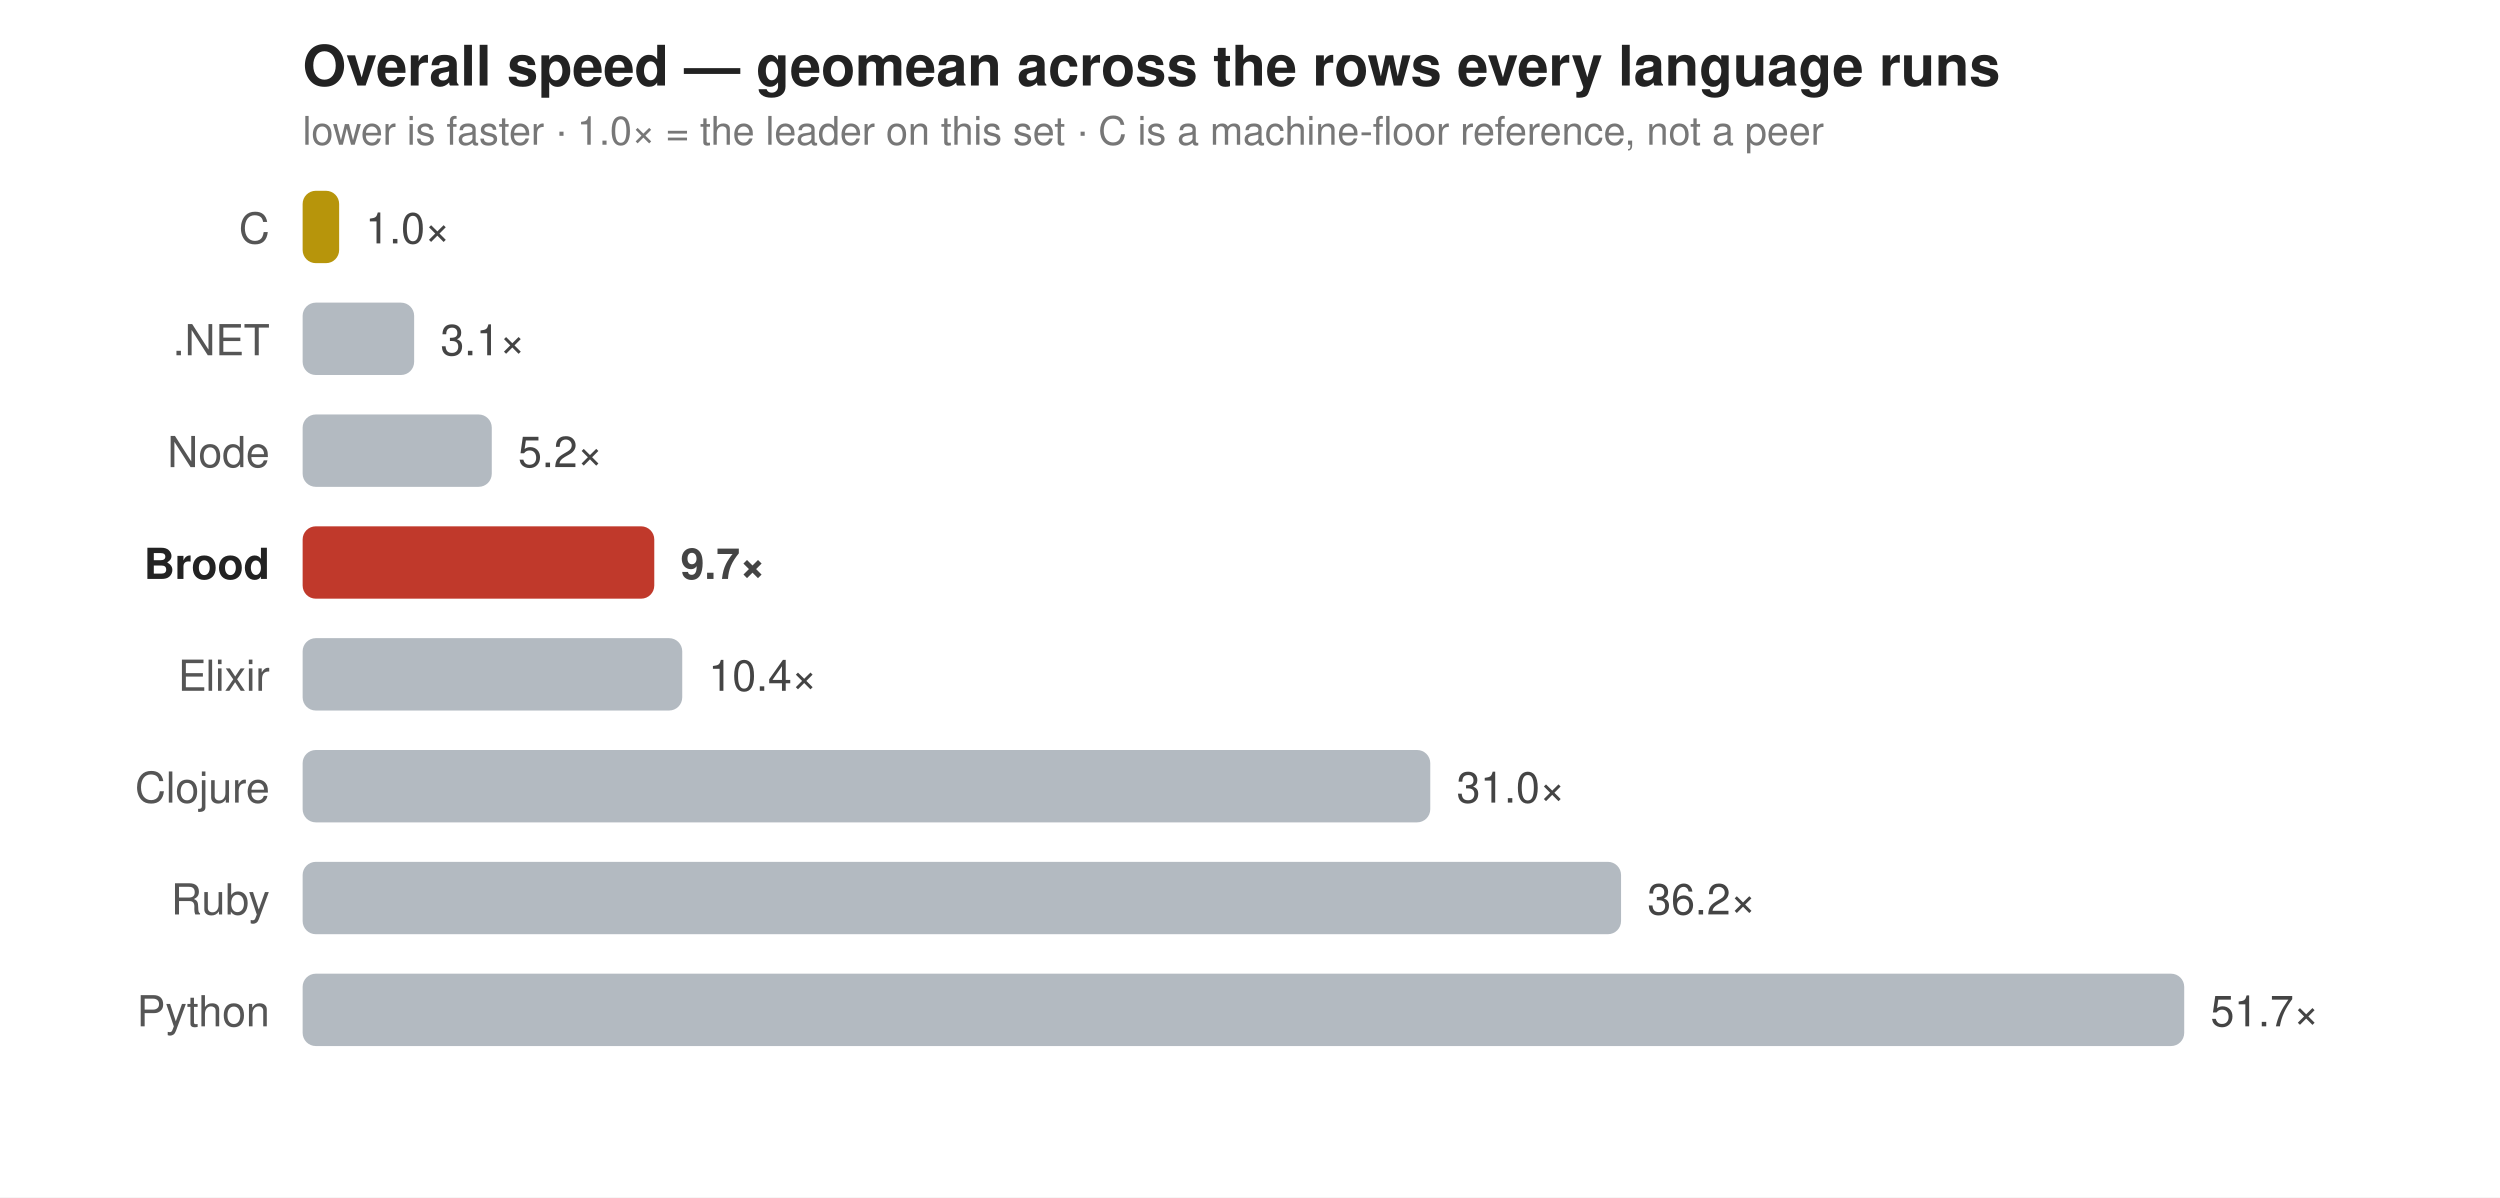
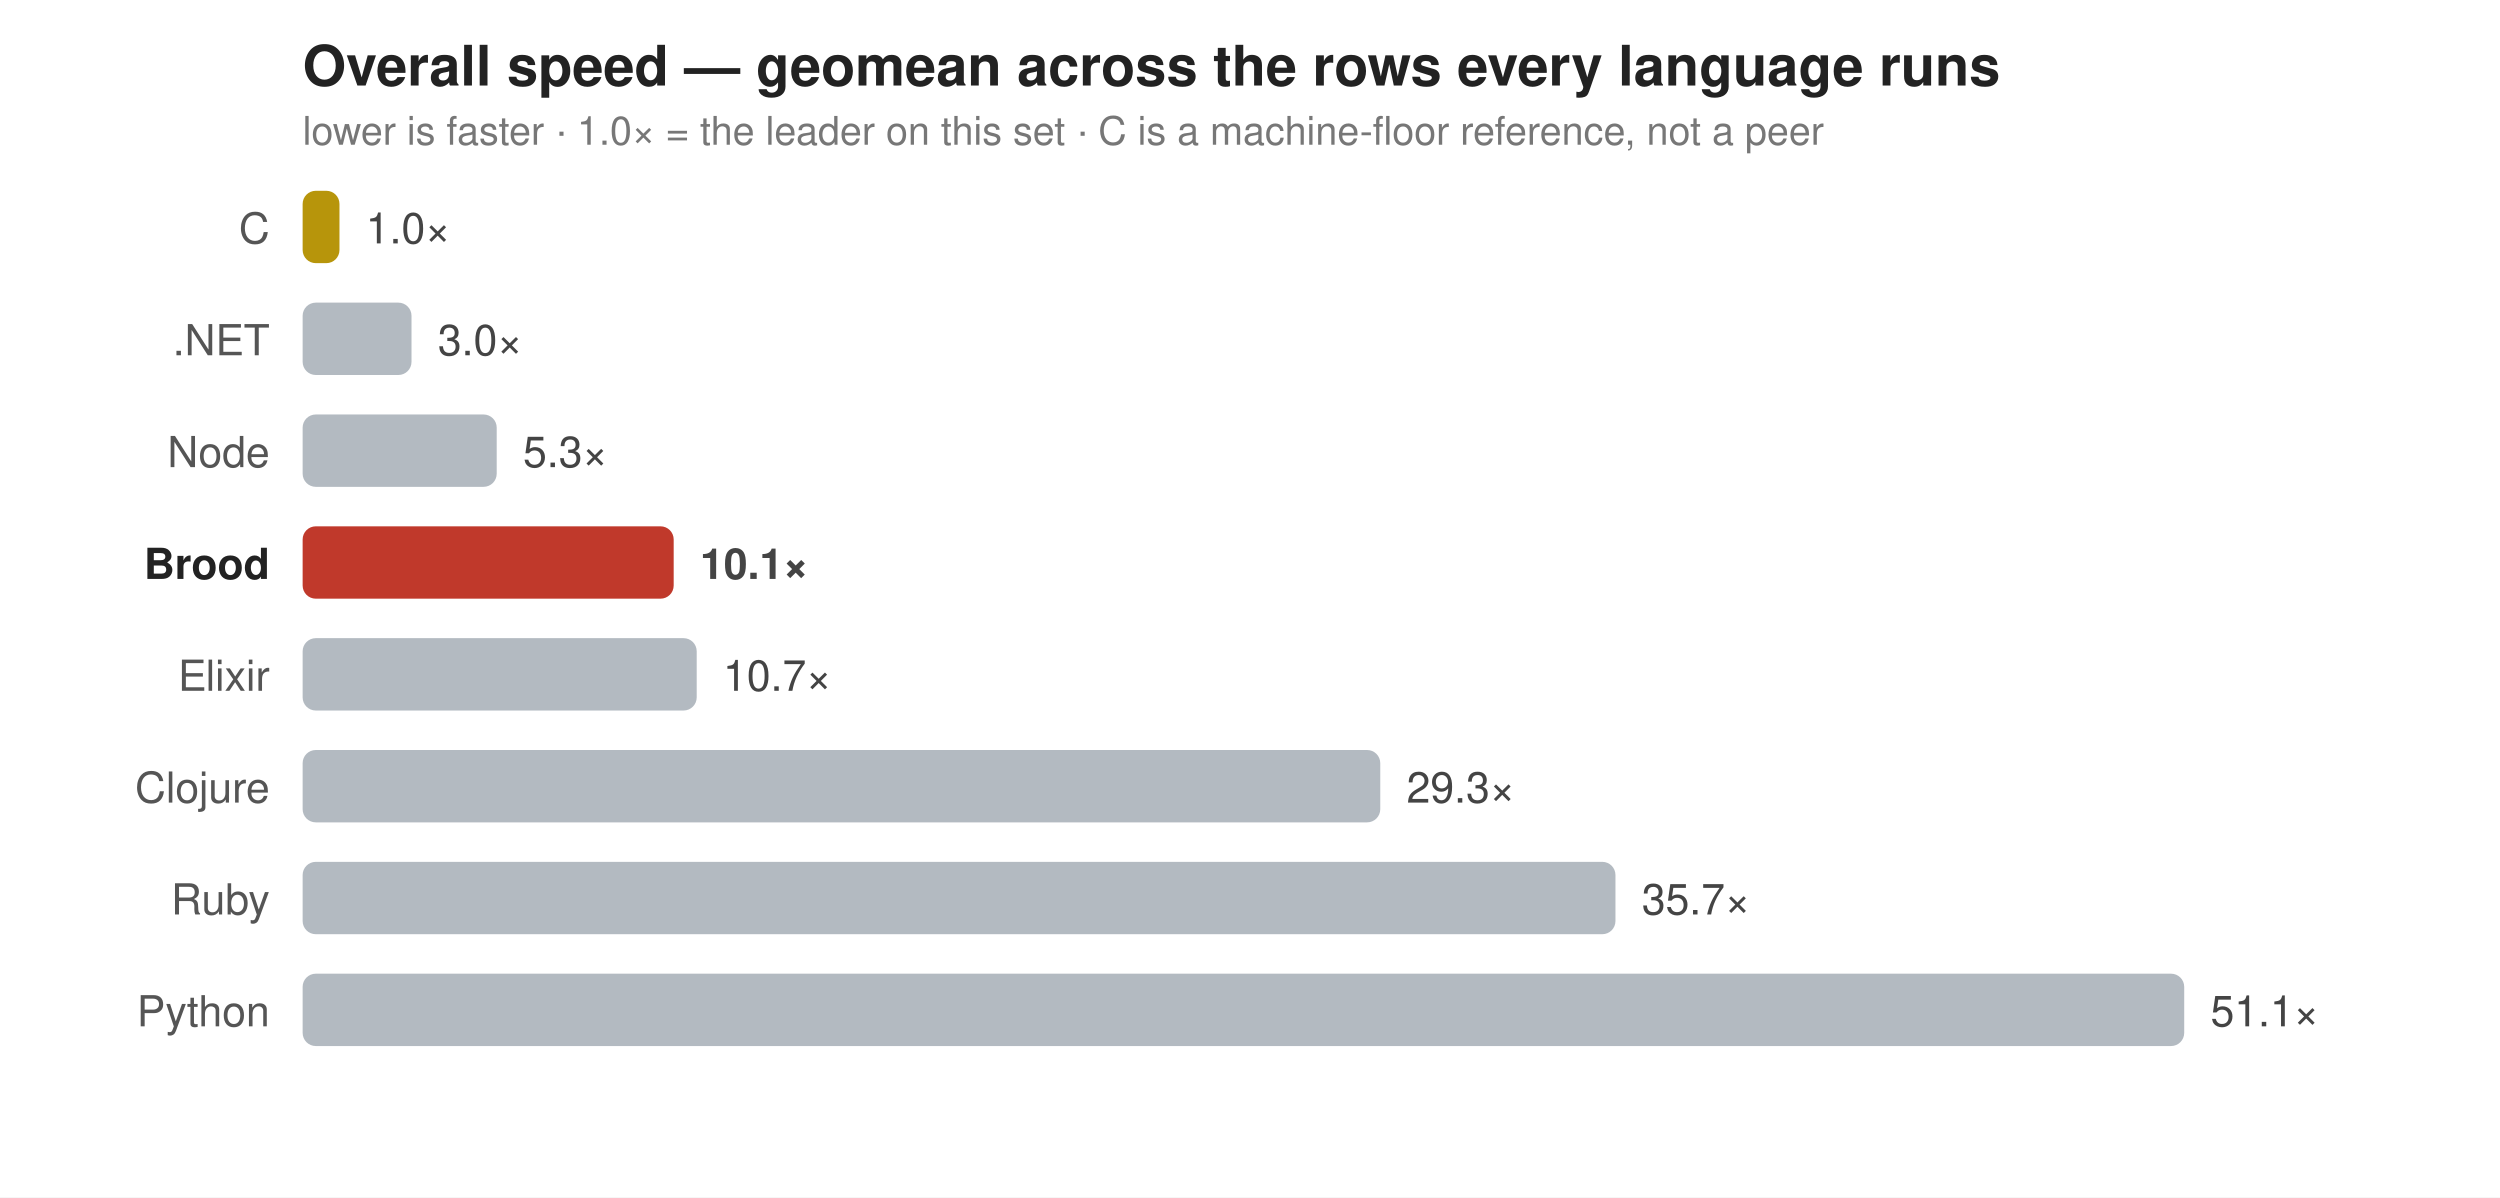
<svg xmlns="http://www.w3.org/2000/svg" width="760" height="364" viewBox="0 0 760 364" font-family="system-ui,Segoe UI,Helvetica,Arial,sans-serif">
  <rect width="760" height="364" fill="#ffffff" />
  <text x="92" y="26" font-size="17" font-weight="700" fill="#222">Overall speed — geomean across the rows every language runs</text>
  <text x="92" y="44" font-size="12" fill="#777">lower is faster · 1.0× = the leader on this set · C is a machine-floor reference, not a peer</text>
-   <rect x="92" y="58" width="11.1" height="22" rx="4" fill="#b7950b" />
+   <rect x="92" y="58" width="11.2" height="22" rx="4" fill="#b7950b" />
  <text x="82" y="74" text-anchor="end" font-size="13" font-weight="500" fill="#555">C</text>
-   <text x="111.1" y="74" font-size="13" font-weight="400" fill="#444">1.0×</text>
-   <rect x="92" y="92" width="33.9" height="22" rx="4" fill="#b3bac1" />
+   <text x="111.2" y="74" font-size="13" font-weight="400" fill="#444">1.0×</text>
+   <rect x="92" y="92" width="33.1" height="22" rx="4" fill="#b3bac1" />
  <text x="82" y="108" text-anchor="end" font-size="13" font-weight="500" fill="#555">.NET</text>
-   <text x="133.9" y="108" font-size="13" font-weight="400" fill="#444">3.1×</text>
-   <rect x="92" y="126" width="57.5" height="22" rx="4" fill="#b3bac1" />
+   <text x="133.1" y="108" font-size="13" font-weight="400" fill="#444">3.0×</text>
+   <rect x="92" y="126" width="59.0" height="22" rx="4" fill="#b3bac1" />
  <text x="82" y="142" text-anchor="end" font-size="13" font-weight="500" fill="#555">Node</text>
-   <text x="157.5" y="142" font-size="13" font-weight="400" fill="#444">5.2×</text>
-   <rect x="92" y="160" width="106.9" height="22" rx="4" fill="#c0392b" />
+   <text x="159.0" y="142" font-size="13" font-weight="400" fill="#444">5.3×</text>
+   <rect x="92" y="160" width="112.8" height="22" rx="4" fill="#c0392b" />
  <text x="82" y="176" text-anchor="end" font-size="13" font-weight="700" fill="#222">Brood</text>
-   <text x="206.9" y="176" font-size="13" font-weight="700" fill="#444">9.7×</text>
-   <rect x="92" y="194" width="115.4" height="22" rx="4" fill="#b3bac1" />
+   <text x="212.8" y="176" font-size="13" font-weight="700" fill="#444">10.1×</text>
+   <rect x="92" y="194" width="119.8" height="22" rx="4" fill="#b3bac1" />
  <text x="82" y="210" text-anchor="end" font-size="13" font-weight="500" fill="#555">Elixir</text>
-   <text x="215.4" y="210" font-size="13" font-weight="400" fill="#444">10.4×</text>
-   <rect x="92" y="228" width="342.8" height="22" rx="4" fill="#b3bac1" />
+   <text x="219.8" y="210" font-size="13" font-weight="400" fill="#444">10.7×</text>
+   <rect x="92" y="228" width="327.6" height="22" rx="4" fill="#b3bac1" />
  <text x="82" y="244" text-anchor="end" font-size="13" font-weight="500" fill="#555">Clojure</text>
-   <text x="442.8" y="244" font-size="13" font-weight="400" fill="#444">31.0×</text>
-   <rect x="92" y="262" width="400.8" height="22" rx="4" fill="#b3bac1" />
+   <text x="427.6" y="244" font-size="13" font-weight="400" fill="#444">29.3×</text>
+   <rect x="92" y="262" width="399.1" height="22" rx="4" fill="#b3bac1" />
  <text x="82" y="278" text-anchor="end" font-size="13" font-weight="500" fill="#555">Ruby</text>
-   <text x="500.8" y="278" font-size="13" font-weight="400" fill="#444">36.2×</text>
+   <text x="499.1" y="278" font-size="13" font-weight="400" fill="#444">35.7×</text>
  <rect x="92" y="296" width="572.0" height="22" rx="4" fill="#b3bac1" />
  <text x="82" y="312" text-anchor="end" font-size="13" font-weight="500" fill="#555">Python</text>
-   <text x="672.0" y="312" font-size="13" font-weight="400" fill="#444">51.7×</text>
+   <text x="672.0" y="312" font-size="13" font-weight="400" fill="#444">51.1×</text>
</svg>
